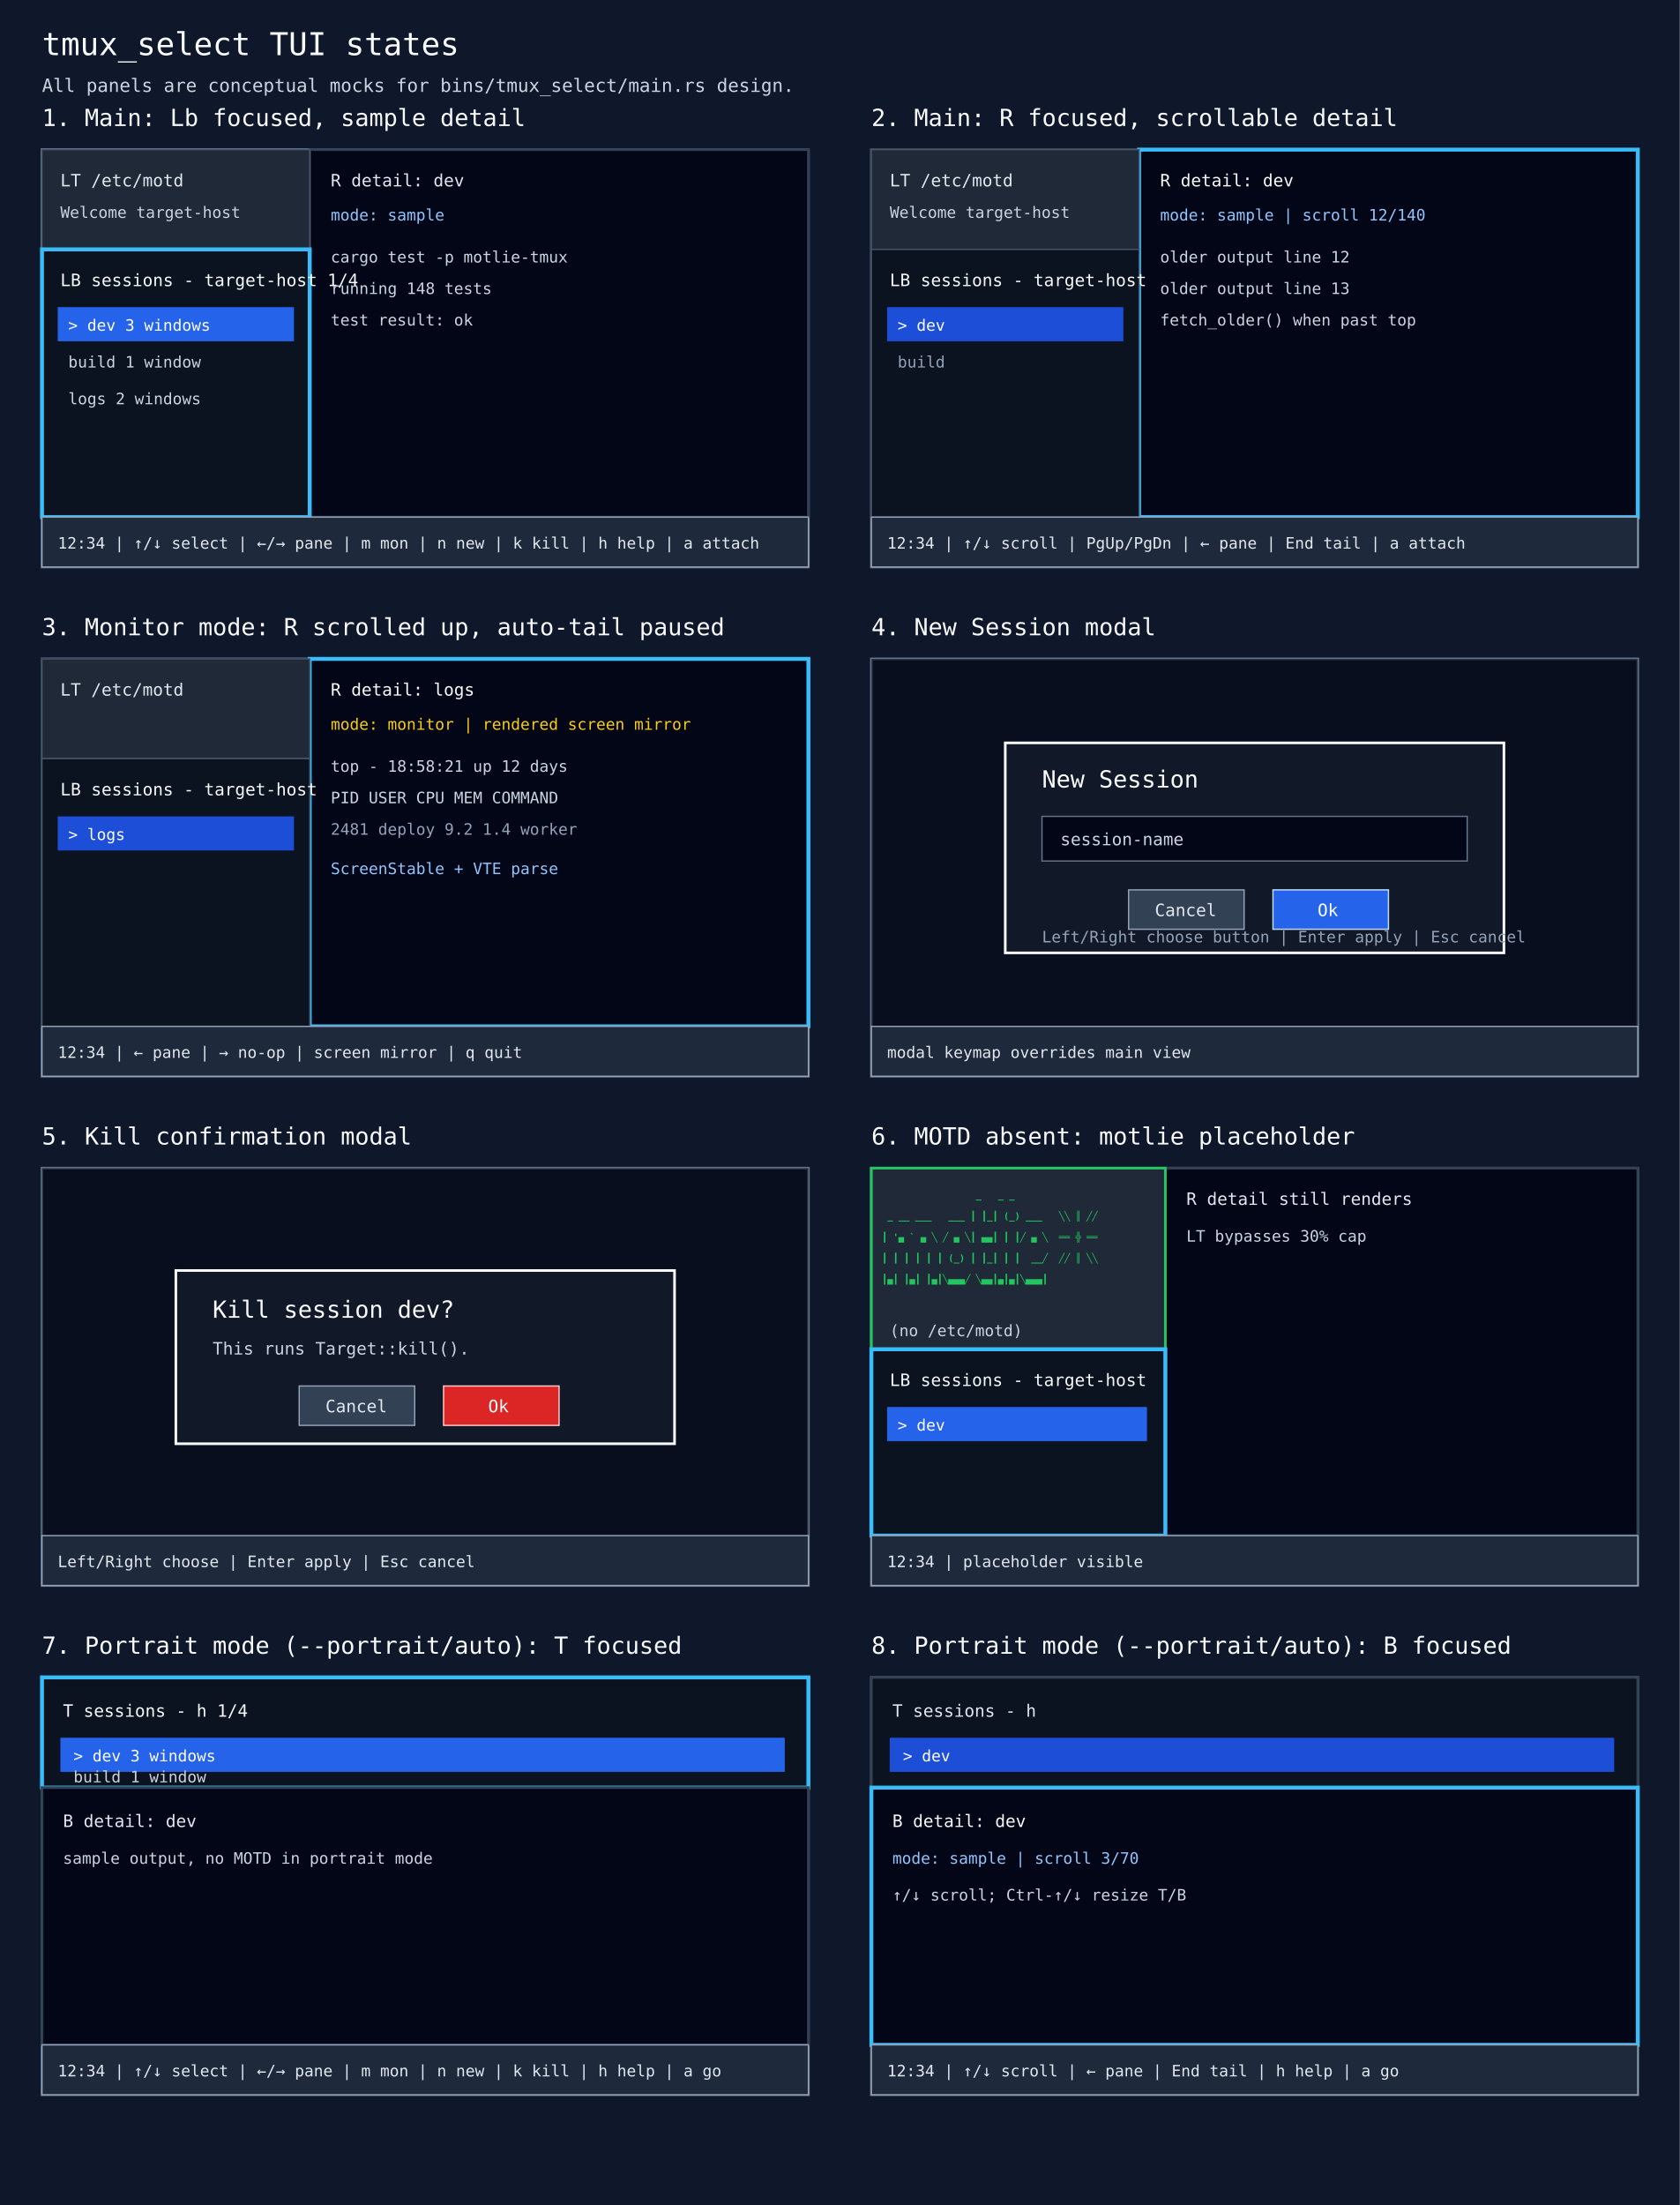
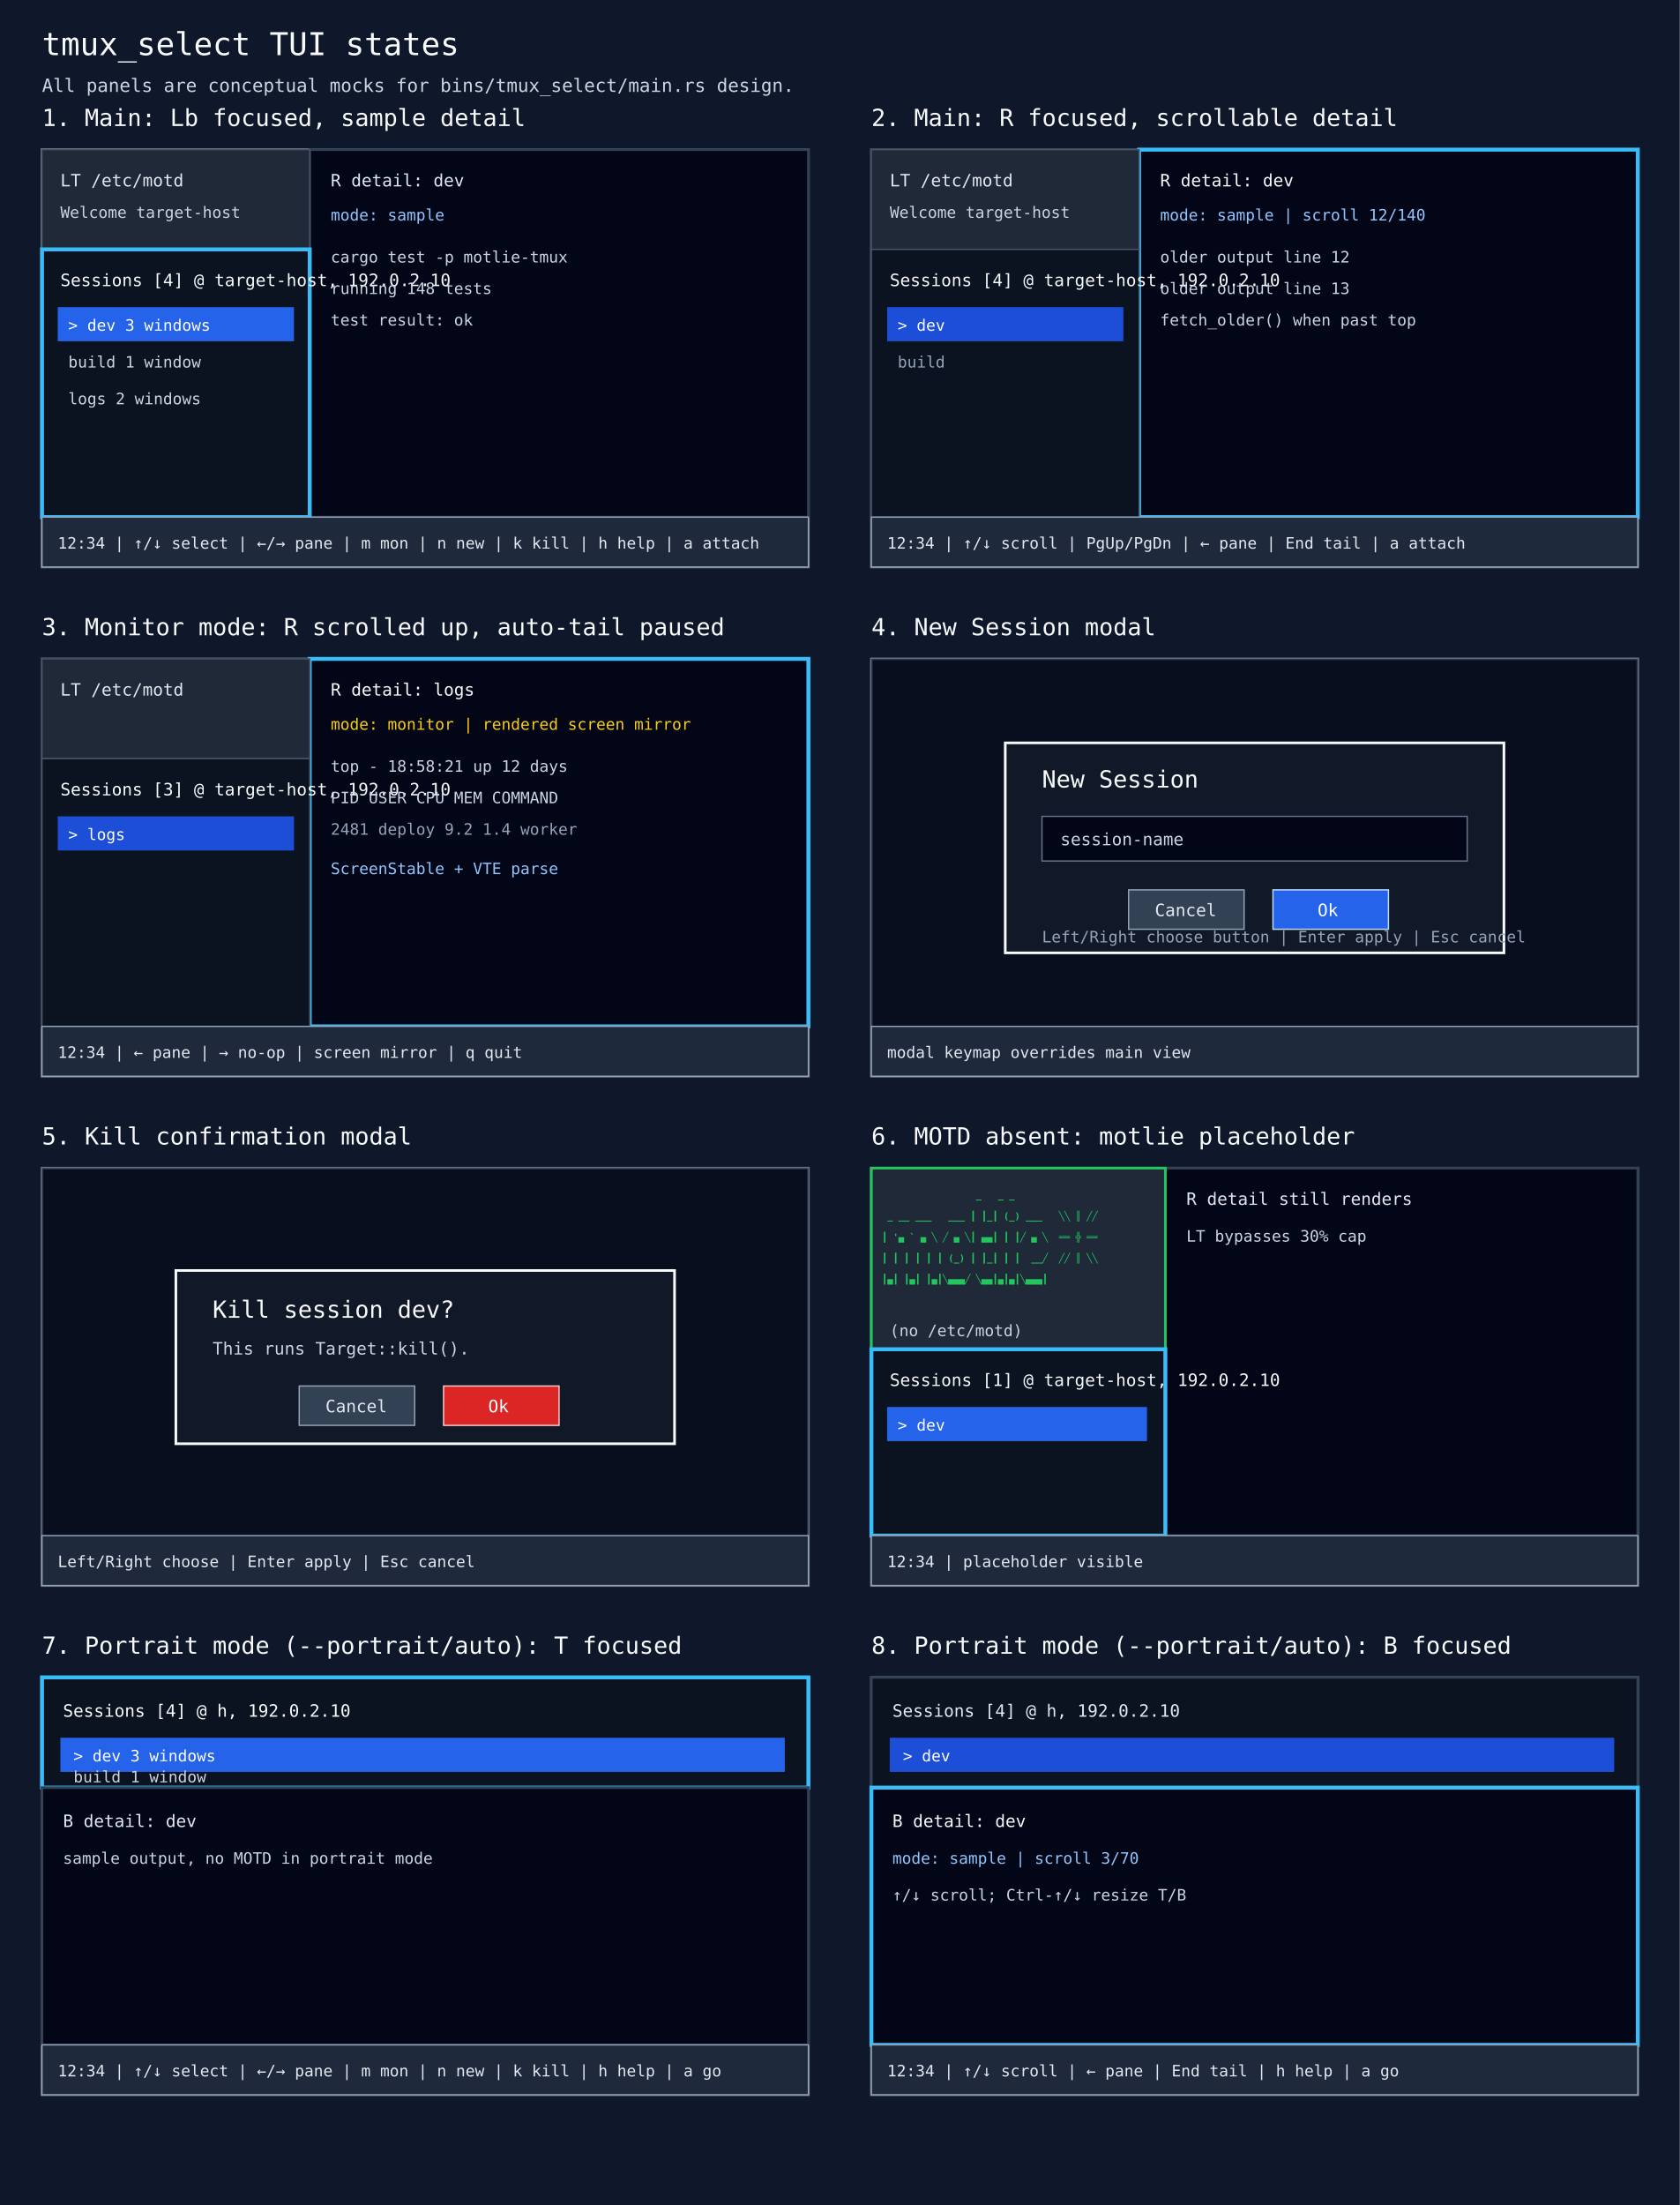
<svg xmlns="http://www.w3.org/2000/svg" width="1280" height="1680" viewBox="0 0 1280 1680" role="img" aria-label="tmux_select TUI design mock with eight selector states">
  <rect x="0" y="0" width="1280" height="1680" fill="#0f172a" />
  <text x="32" y="42" fill="#f8fafc" font-family="monospace" font-size="24">tmux_select TUI states</text>
  <text x="32" y="70" fill="#cbd5e1" font-family="monospace" font-size="14">All panels are conceptual mocks for bins/tmux_select/main.rs design.</text>
  <g transform="translate(32 96)">
    <text x="0" y="0" fill="#f8fafc" font-family="monospace" font-size="18">1. Main: Lb focused, sample detail</text>
    <rect x="0" y="18" width="584" height="318" fill="#020617" stroke="#64748b" stroke-width="2" />
    <rect x="0" y="18" width="204" height="280" fill="#111827" stroke="#64748b" stroke-width="2" />
    <rect x="204" y="18" width="380" height="280" fill="#020617" stroke="#334155" stroke-width="2" />
    <rect x="0" y="18" width="204" height="76" fill="#1f2937" stroke="#475569" stroke-width="1" />
    <rect x="0" y="94" width="204" height="204" fill="#0b1220" stroke="#38bdf8" stroke-width="3" />
    <text x="14" y="46" fill="#e2e8f0" font-family="monospace" font-size="13">LT /etc/motd</text>
    <text x="14" y="70" fill="#cbd5e1" font-family="monospace" font-size="12">Welcome target-host</text>
-     <text x="14" y="122" fill="#f8fafc" font-family="monospace" font-size="13">LB sessions - target-host 1/4</text>
+     <text x="14" y="122" fill="#f8fafc" font-family="monospace" font-size="13">Sessions [4] @ target-host, 192.0.2.10</text>
    <rect x="12" y="138" width="180" height="26" fill="#2563eb" />
    <text x="20" y="156" fill="#ffffff" font-family="monospace" font-size="12">&gt; dev      3 windows</text>
    <text x="20" y="184" fill="#cbd5e1" font-family="monospace" font-size="12">  build    1 window</text>
    <text x="20" y="212" fill="#cbd5e1" font-family="monospace" font-size="12">  logs     2 windows</text>
    <text x="220" y="46" fill="#e2e8f0" font-family="monospace" font-size="13">R detail: dev</text>
    <text x="220" y="72" fill="#93c5fd" font-family="monospace" font-size="12">mode: sample</text>
    <text x="220" y="104" fill="#cbd5e1" font-family="monospace" font-size="12">cargo test -p motlie-tmux</text>
    <text x="220" y="128" fill="#cbd5e1" font-family="monospace" font-size="12">running 148 tests</text>
    <text x="220" y="152" fill="#cbd5e1" font-family="monospace" font-size="12">test result: ok</text>
    <rect x="0" y="298" width="584" height="38" fill="#1e293b" stroke="#94a3b8" stroke-width="1" />
    <text x="12" y="322" fill="#e2e8f0" font-family="monospace" font-size="12">12:34 | ↑/↓ select | ←/→ pane | m mon | n new | k kill | h help | a attach</text>
  </g>
  <g transform="translate(664 96)">
    <text x="0" y="0" fill="#f8fafc" font-family="monospace" font-size="18">2. Main: R focused, scrollable detail</text>
    <rect x="0" y="18" width="584" height="318" fill="#020617" stroke="#64748b" stroke-width="2" />
    <rect x="0" y="18" width="204" height="280" fill="#111827" stroke="#334155" stroke-width="2" />
    <rect x="204" y="18" width="380" height="280" fill="#020617" stroke="#38bdf8" stroke-width="3" />
    <rect x="0" y="18" width="204" height="76" fill="#1f2937" stroke="#475569" stroke-width="1" />
    <rect x="0" y="94" width="204" height="204" fill="#0b1220" stroke="#475569" stroke-width="1" />
    <text x="14" y="46" fill="#e2e8f0" font-family="monospace" font-size="13">LT /etc/motd</text>
    <text x="14" y="70" fill="#cbd5e1" font-family="monospace" font-size="12">Welcome target-host</text>
-     <text x="14" y="122" fill="#f8fafc" font-family="monospace" font-size="13">LB sessions - target-host</text>
+     <text x="14" y="122" fill="#f8fafc" font-family="monospace" font-size="13">Sessions [4] @ target-host, 192.0.2.10</text>
    <rect x="12" y="138" width="180" height="26" fill="#1d4ed8" />
    <text x="20" y="156" fill="#ffffff" font-family="monospace" font-size="12">&gt; dev</text>
    <text x="20" y="184" fill="#94a3b8" font-family="monospace" font-size="12">  build</text>
    <text x="220" y="46" fill="#f8fafc" font-family="monospace" font-size="13">R detail: dev</text>
    <text x="220" y="72" fill="#93c5fd" font-family="monospace" font-size="12">mode: sample | scroll 12/140</text>
    <text x="220" y="104" fill="#cbd5e1" font-family="monospace" font-size="12">older output line 12</text>
    <text x="220" y="128" fill="#cbd5e1" font-family="monospace" font-size="12">older output line 13</text>
    <text x="220" y="152" fill="#cbd5e1" font-family="monospace" font-size="12">fetch_older() when past top</text>
    <rect x="0" y="298" width="584" height="38" fill="#1e293b" stroke="#94a3b8" stroke-width="1" />
    <text x="12" y="322" fill="#e2e8f0" font-family="monospace" font-size="12">12:34 | ↑/↓ scroll | PgUp/PgDn | ← pane | End tail | a attach</text>
  </g>
  <g transform="translate(32 484)">
    <text x="0" y="0" fill="#f8fafc" font-family="monospace" font-size="18">3. Monitor mode: R scrolled up, auto-tail paused</text>
    <rect x="0" y="18" width="584" height="318" fill="#020617" stroke="#64748b" stroke-width="2" />
    <rect x="0" y="18" width="204" height="280" fill="#111827" stroke="#334155" stroke-width="2" />
    <rect x="204" y="18" width="380" height="280" fill="#020617" stroke="#38bdf8" stroke-width="3" />
    <rect x="0" y="18" width="204" height="76" fill="#1f2937" stroke="#475569" stroke-width="1" />
    <rect x="0" y="94" width="204" height="204" fill="#0b1220" stroke="#475569" stroke-width="1" />
    <text x="14" y="46" fill="#e2e8f0" font-family="monospace" font-size="13">LT /etc/motd</text>
-     <text x="14" y="122" fill="#f8fafc" font-family="monospace" font-size="13">LB sessions - target-host</text>
+     <text x="14" y="122" fill="#f8fafc" font-family="monospace" font-size="13">Sessions [3] @ target-host, 192.0.2.10</text>
    <rect x="12" y="138" width="180" height="26" fill="#1d4ed8" />
    <text x="20" y="156" fill="#ffffff" font-family="monospace" font-size="12">&gt; logs</text>
    <text x="220" y="46" fill="#f8fafc" font-family="monospace" font-size="13">R detail: logs</text>
    <text x="220" y="72" fill="#facc15" font-family="monospace" font-size="12">mode: monitor | rendered screen mirror</text>
    <text x="220" y="104" fill="#cbd5e1" font-family="monospace" font-size="12">top - 18:58:21 up 12 days</text>
    <text x="220" y="128" fill="#cbd5e1" font-family="monospace" font-size="12">PID USER      CPU  MEM COMMAND</text>
    <text x="220" y="152" fill="#94a3b8" font-family="monospace" font-size="12">2481 deploy   9.2  1.4 worker</text>
    <text x="220" y="182" fill="#93c5fd" font-family="monospace" font-size="12">ScreenStable + VTE parse</text>
    <rect x="0" y="298" width="584" height="38" fill="#1e293b" stroke="#94a3b8" stroke-width="1" />
    <text x="12" y="322" fill="#e2e8f0" font-family="monospace" font-size="12">12:34 | ← pane | → no-op | screen mirror | q quit</text>
  </g>
  <g transform="translate(664 484)">
    <text x="0" y="0" fill="#f8fafc" font-family="monospace" font-size="18">4. New Session modal</text>
    <rect x="0" y="18" width="584" height="318" fill="#020617" stroke="#64748b" stroke-width="2" />
    <rect x="0" y="18" width="584" height="280" fill="#0b1220" opacity="0.65" />
    <rect x="102" y="82" width="380" height="160" fill="#111827" stroke="#f8fafc" stroke-width="2" />
    <text x="130" y="116" fill="#f8fafc" font-family="monospace" font-size="18">New Session</text>
    <rect x="130" y="138" width="324" height="34" fill="#020617" stroke="#64748b" stroke-width="1" />
    <text x="144" y="160" fill="#cbd5e1" font-family="monospace" font-size="13">session-name</text>
    <rect x="196" y="194" width="88" height="30" fill="#334155" stroke="#94a3b8" />
    <text x="216" y="214" fill="#e2e8f0" font-family="monospace" font-size="13">Cancel</text>
    <rect x="306" y="194" width="88" height="30" fill="#2563eb" stroke="#bfdbfe" />
    <text x="340" y="214" fill="#ffffff" font-family="monospace" font-size="13">Ok</text>
    <text x="130" y="234" fill="#94a3b8" font-family="monospace" font-size="12">Left/Right choose button | Enter apply | Esc cancel</text>
    <rect x="0" y="298" width="584" height="38" fill="#1e293b" stroke="#94a3b8" stroke-width="1" />
    <text x="12" y="322" fill="#e2e8f0" font-family="monospace" font-size="12">modal keymap overrides main view</text>
  </g>
  <g transform="translate(32 872)">
    <text x="0" y="0" fill="#f8fafc" font-family="monospace" font-size="18">5. Kill confirmation modal</text>
    <rect x="0" y="18" width="584" height="318" fill="#020617" stroke="#64748b" stroke-width="2" />
    <rect x="0" y="18" width="584" height="280" fill="#0b1220" opacity="0.65" />
    <rect x="102" y="96" width="380" height="132" fill="#111827" stroke="#f8fafc" stroke-width="2" />
    <text x="130" y="132" fill="#f8fafc" font-family="monospace" font-size="18">Kill session dev?</text>
    <text x="130" y="160" fill="#cbd5e1" font-family="monospace" font-size="13">This runs Target::kill().</text>
    <rect x="196" y="184" width="88" height="30" fill="#334155" stroke="#94a3b8" />
    <text x="216" y="204" fill="#e2e8f0" font-family="monospace" font-size="13">Cancel</text>
    <rect x="306" y="184" width="88" height="30" fill="#dc2626" stroke="#fecaca" />
    <text x="340" y="204" fill="#ffffff" font-family="monospace" font-size="13">Ok</text>
    <rect x="0" y="298" width="584" height="38" fill="#1e293b" stroke="#94a3b8" stroke-width="1" />
    <text x="12" y="322" fill="#e2e8f0" font-family="monospace" font-size="12">Left/Right choose | Enter apply | Esc cancel</text>
  </g>
  <g transform="translate(664 872)">
    <text x="0" y="0" fill="#f8fafc" font-family="monospace" font-size="18">6. MOTD absent: motlie placeholder</text>
    <rect x="0" y="18" width="584" height="318" fill="#020617" stroke="#64748b" stroke-width="2" />
    <rect x="0" y="18" width="224" height="280" fill="#111827" stroke="#64748b" stroke-width="2" />
    <rect x="224" y="18" width="360" height="280" fill="#020617" stroke="#334155" stroke-width="2" />
    <rect x="0" y="18" width="224" height="138" fill="#1f2937" stroke="#22c55e" stroke-width="2" />
    <rect x="0" y="156" width="224" height="142" fill="#0b1220" stroke="#38bdf8" stroke-width="3" />
    <text x="8" y="41" fill="#22c55e" font-family="monospace" font-size="7" font-weight="700" xml:space="preserve">                 _   _ _</text>
    <text x="8" y="57" fill="#22c55e" font-family="monospace" font-size="7" font-weight="700" xml:space="preserve"> _ __ ___   ___ ┃ ┃_┃ (_) ___   ╲╲ ║ ╱╱</text>
    <text x="8" y="73" fill="#22c55e" font-family="monospace" font-size="7" font-weight="700" xml:space="preserve">┃ '▄ ` ▄ ╲ ╱ ▄ ╲┃ ▄▄┃ ┃ ┃╱ ▄ ╲  ══ ╬ ══</text>
    <text x="8" y="89" fill="#22c55e" font-family="monospace" font-size="7" font-weight="700" xml:space="preserve">┃ ┃ ┃ ┃ ┃ ┃ (_) ┃ ┃_┃ ┃ ┃  __╱  ╱╱ ║ ╲╲</text>
    <text x="8" y="105" fill="#22c55e" font-family="monospace" font-size="7" font-weight="700" xml:space="preserve">┃▄┃ ┃▄┃ ┃▄┃╲▄▄▄╱ ╲▄▄┃▄┃▄┃╲▄▄▄┃</text>
    <text x="14" y="146" fill="#cbd5e1" font-family="monospace" font-size="12">(no /etc/motd)</text>
-     <text x="14" y="184" fill="#f8fafc" font-family="monospace" font-size="13">LB sessions - target-host</text>
+     <text x="14" y="184" fill="#f8fafc" font-family="monospace" font-size="13">Sessions [1] @ target-host, 192.0.2.10</text>
    <rect x="12" y="200" width="198" height="26" fill="#2563eb" />
    <text x="20" y="218" fill="#ffffff" font-family="monospace" font-size="12">&gt; dev</text>
    <text x="240" y="46" fill="#e2e8f0" font-family="monospace" font-size="13">R detail still renders</text>
    <text x="240" y="74" fill="#cbd5e1" font-family="monospace" font-size="12">LT bypasses 30% cap</text>
    <rect x="0" y="298" width="584" height="38" fill="#1e293b" stroke="#94a3b8" stroke-width="1" />
    <text x="12" y="322" fill="#e2e8f0" font-family="monospace" font-size="12">12:34 | placeholder visible</text>
  </g>
  <g transform="translate(32 1260)">
    <text x="0" y="0" fill="#f8fafc" font-family="monospace" font-size="18">7. Portrait mode (--portrait/auto): T focused</text>
    <rect x="0" y="18" width="584" height="318" fill="#020617" stroke="#64748b" stroke-width="2" />
    <rect x="0" y="18" width="584" height="84" fill="#0b1220" stroke="#38bdf8" stroke-width="3" />
    <rect x="0" y="102" width="584" height="196" fill="#020617" stroke="#334155" stroke-width="2" />
-     <text x="16" y="48" fill="#f8fafc" font-family="monospace" font-size="13">T sessions - h 1/4</text>
+     <text x="16" y="48" fill="#f8fafc" font-family="monospace" font-size="13">Sessions [4] @ h, 192.0.2.10</text>
    <rect x="14" y="64" width="552" height="26" fill="#2563eb" />
    <text x="24" y="82" fill="#ffffff" font-family="monospace" font-size="12">&gt; dev      3 windows</text>
    <text x="24" y="98" fill="#cbd5e1" font-family="monospace" font-size="12">  build    1 window</text>
    <text x="16" y="132" fill="#e2e8f0" font-family="monospace" font-size="13">B detail: dev</text>
    <text x="16" y="160" fill="#cbd5e1" font-family="monospace" font-size="12">sample output, no MOTD in portrait mode</text>
    <rect x="0" y="298" width="584" height="38" fill="#1e293b" stroke="#94a3b8" stroke-width="1" />
    <text x="12" y="322" fill="#e2e8f0" font-family="monospace" font-size="12">12:34 | ↑/↓ select | ←/→ pane | m mon | n new | k kill | h help | a go</text>
  </g>
  <g transform="translate(664 1260)">
    <text x="0" y="0" fill="#f8fafc" font-family="monospace" font-size="18">8. Portrait mode (--portrait/auto): B focused</text>
    <rect x="0" y="18" width="584" height="318" fill="#020617" stroke="#64748b" stroke-width="2" />
    <rect x="0" y="18" width="584" height="84" fill="#0b1220" stroke="#334155" stroke-width="2" />
    <rect x="0" y="102" width="584" height="196" fill="#020617" stroke="#38bdf8" stroke-width="3" />
-     <text x="16" y="48" fill="#e2e8f0" font-family="monospace" font-size="13">T sessions - h</text>
+     <text x="16" y="48" fill="#e2e8f0" font-family="monospace" font-size="13">Sessions [4] @ h, 192.0.2.10</text>
    <rect x="14" y="64" width="552" height="26" fill="#1d4ed8" />
    <text x="24" y="82" fill="#ffffff" font-family="monospace" font-size="12">&gt; dev</text>
    <text x="16" y="132" fill="#f8fafc" font-family="monospace" font-size="13">B detail: dev</text>
    <text x="16" y="160" fill="#93c5fd" font-family="monospace" font-size="12">mode: sample | scroll 3/70</text>
    <text x="16" y="188" fill="#cbd5e1" font-family="monospace" font-size="12">↑/↓ scroll; Ctrl-↑/↓ resize T/B</text>
    <rect x="0" y="298" width="584" height="38" fill="#1e293b" stroke="#94a3b8" stroke-width="1" />
    <text x="12" y="322" fill="#e2e8f0" font-family="monospace" font-size="12">12:34 | ↑/↓ scroll | ← pane | End tail | h help | a go</text>
  </g>
</svg>
